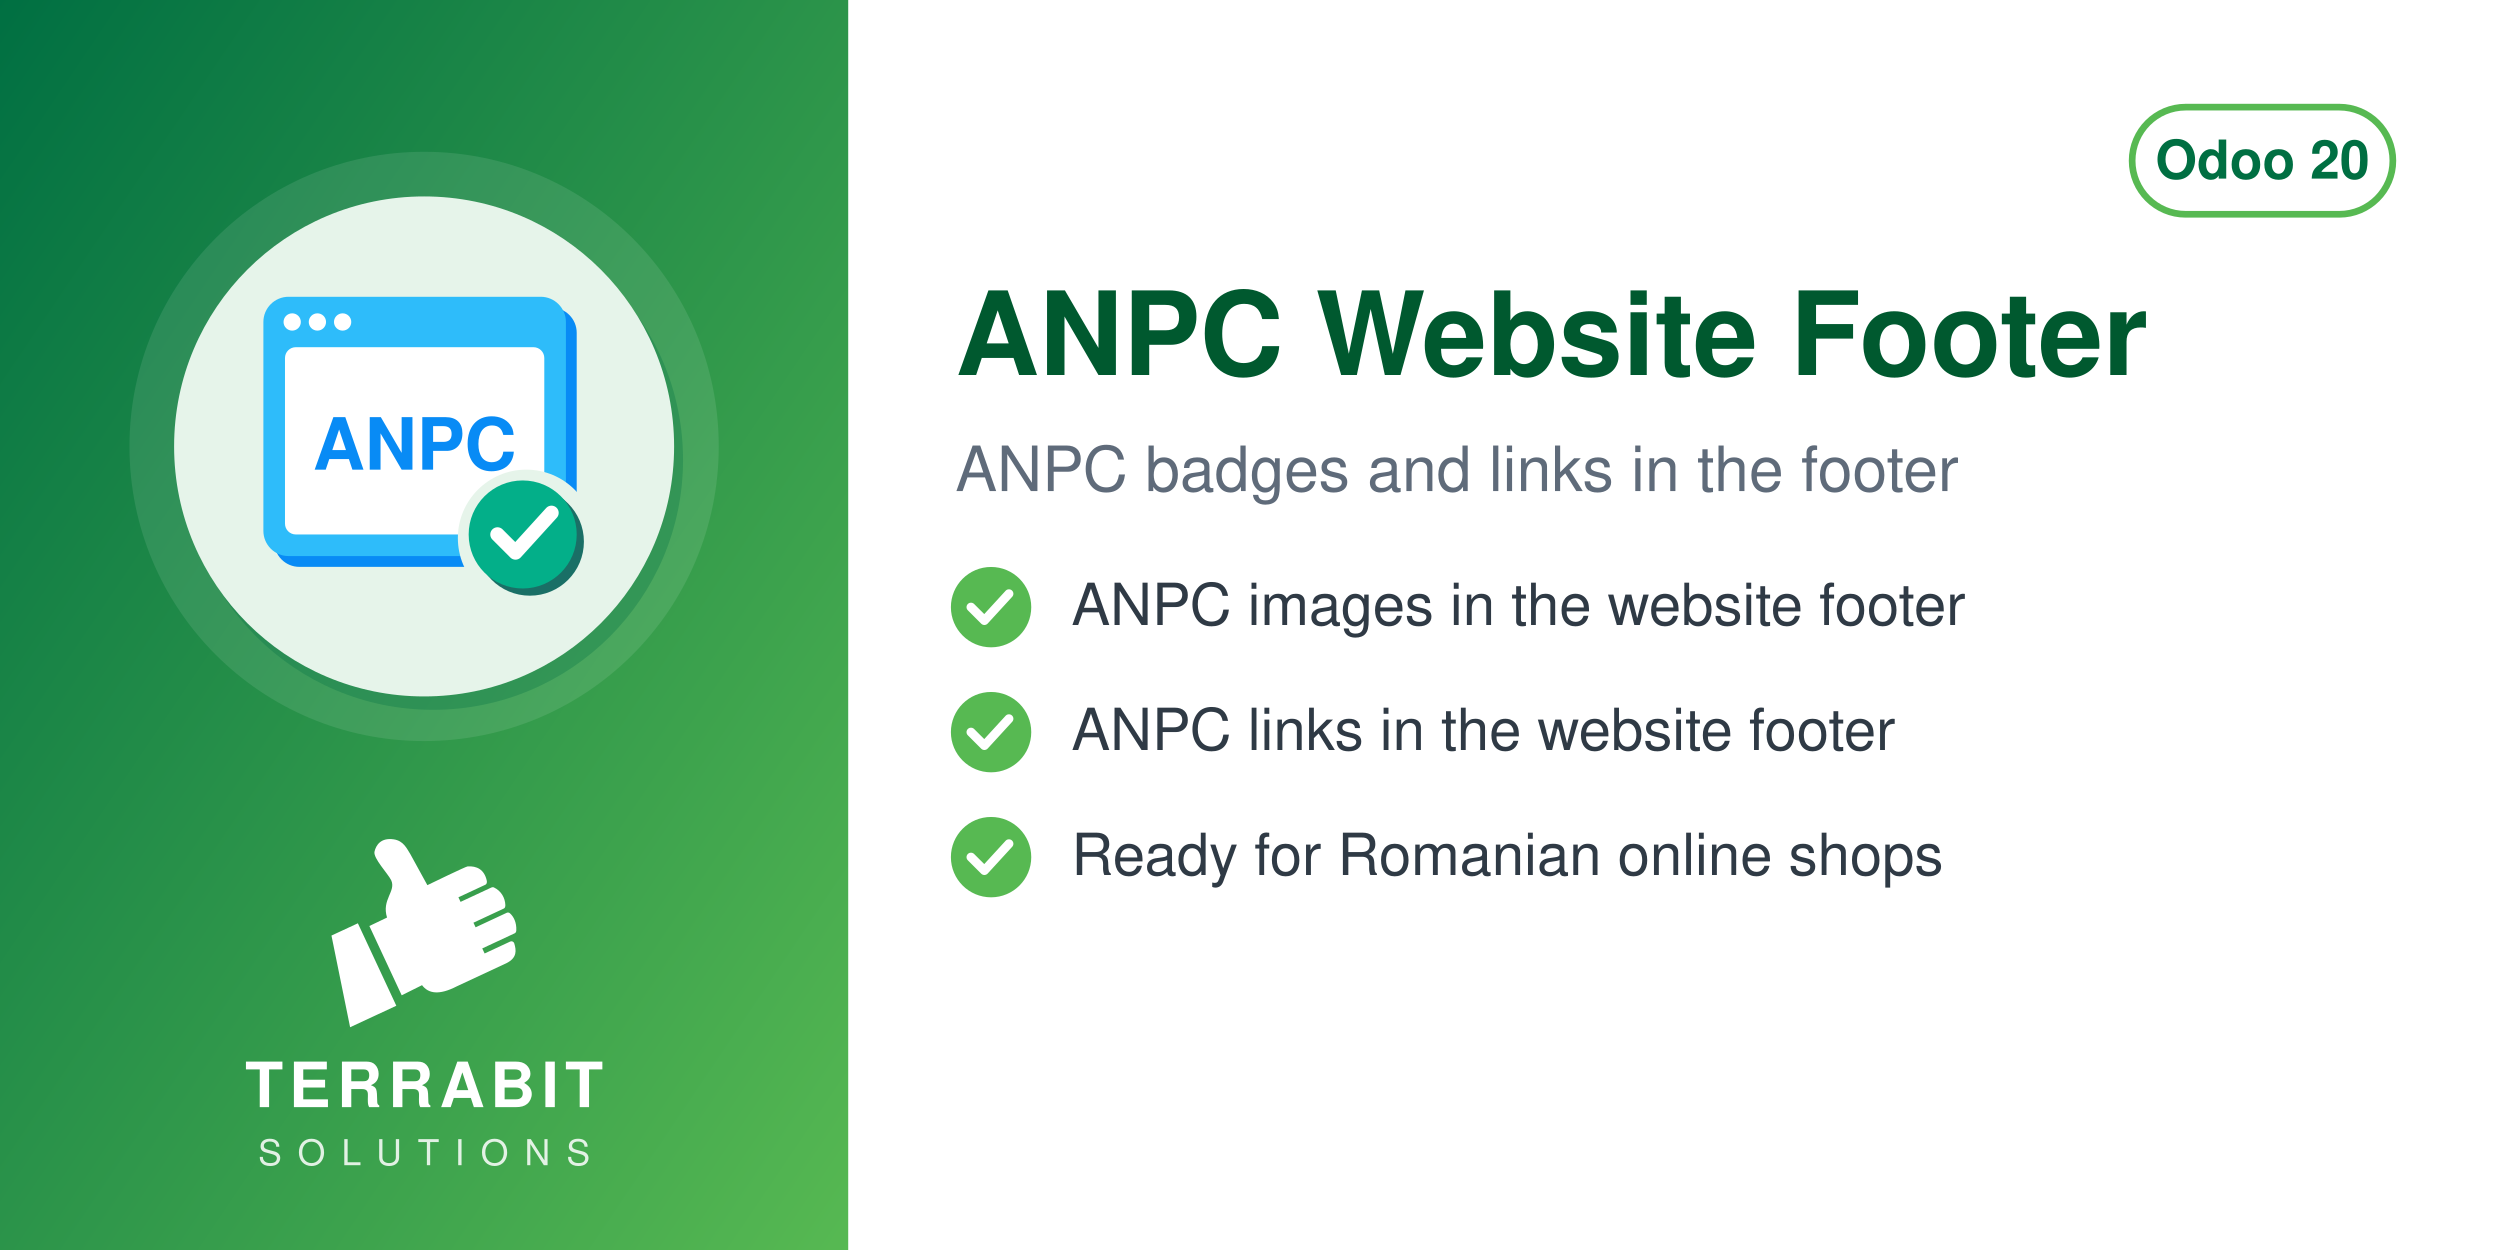
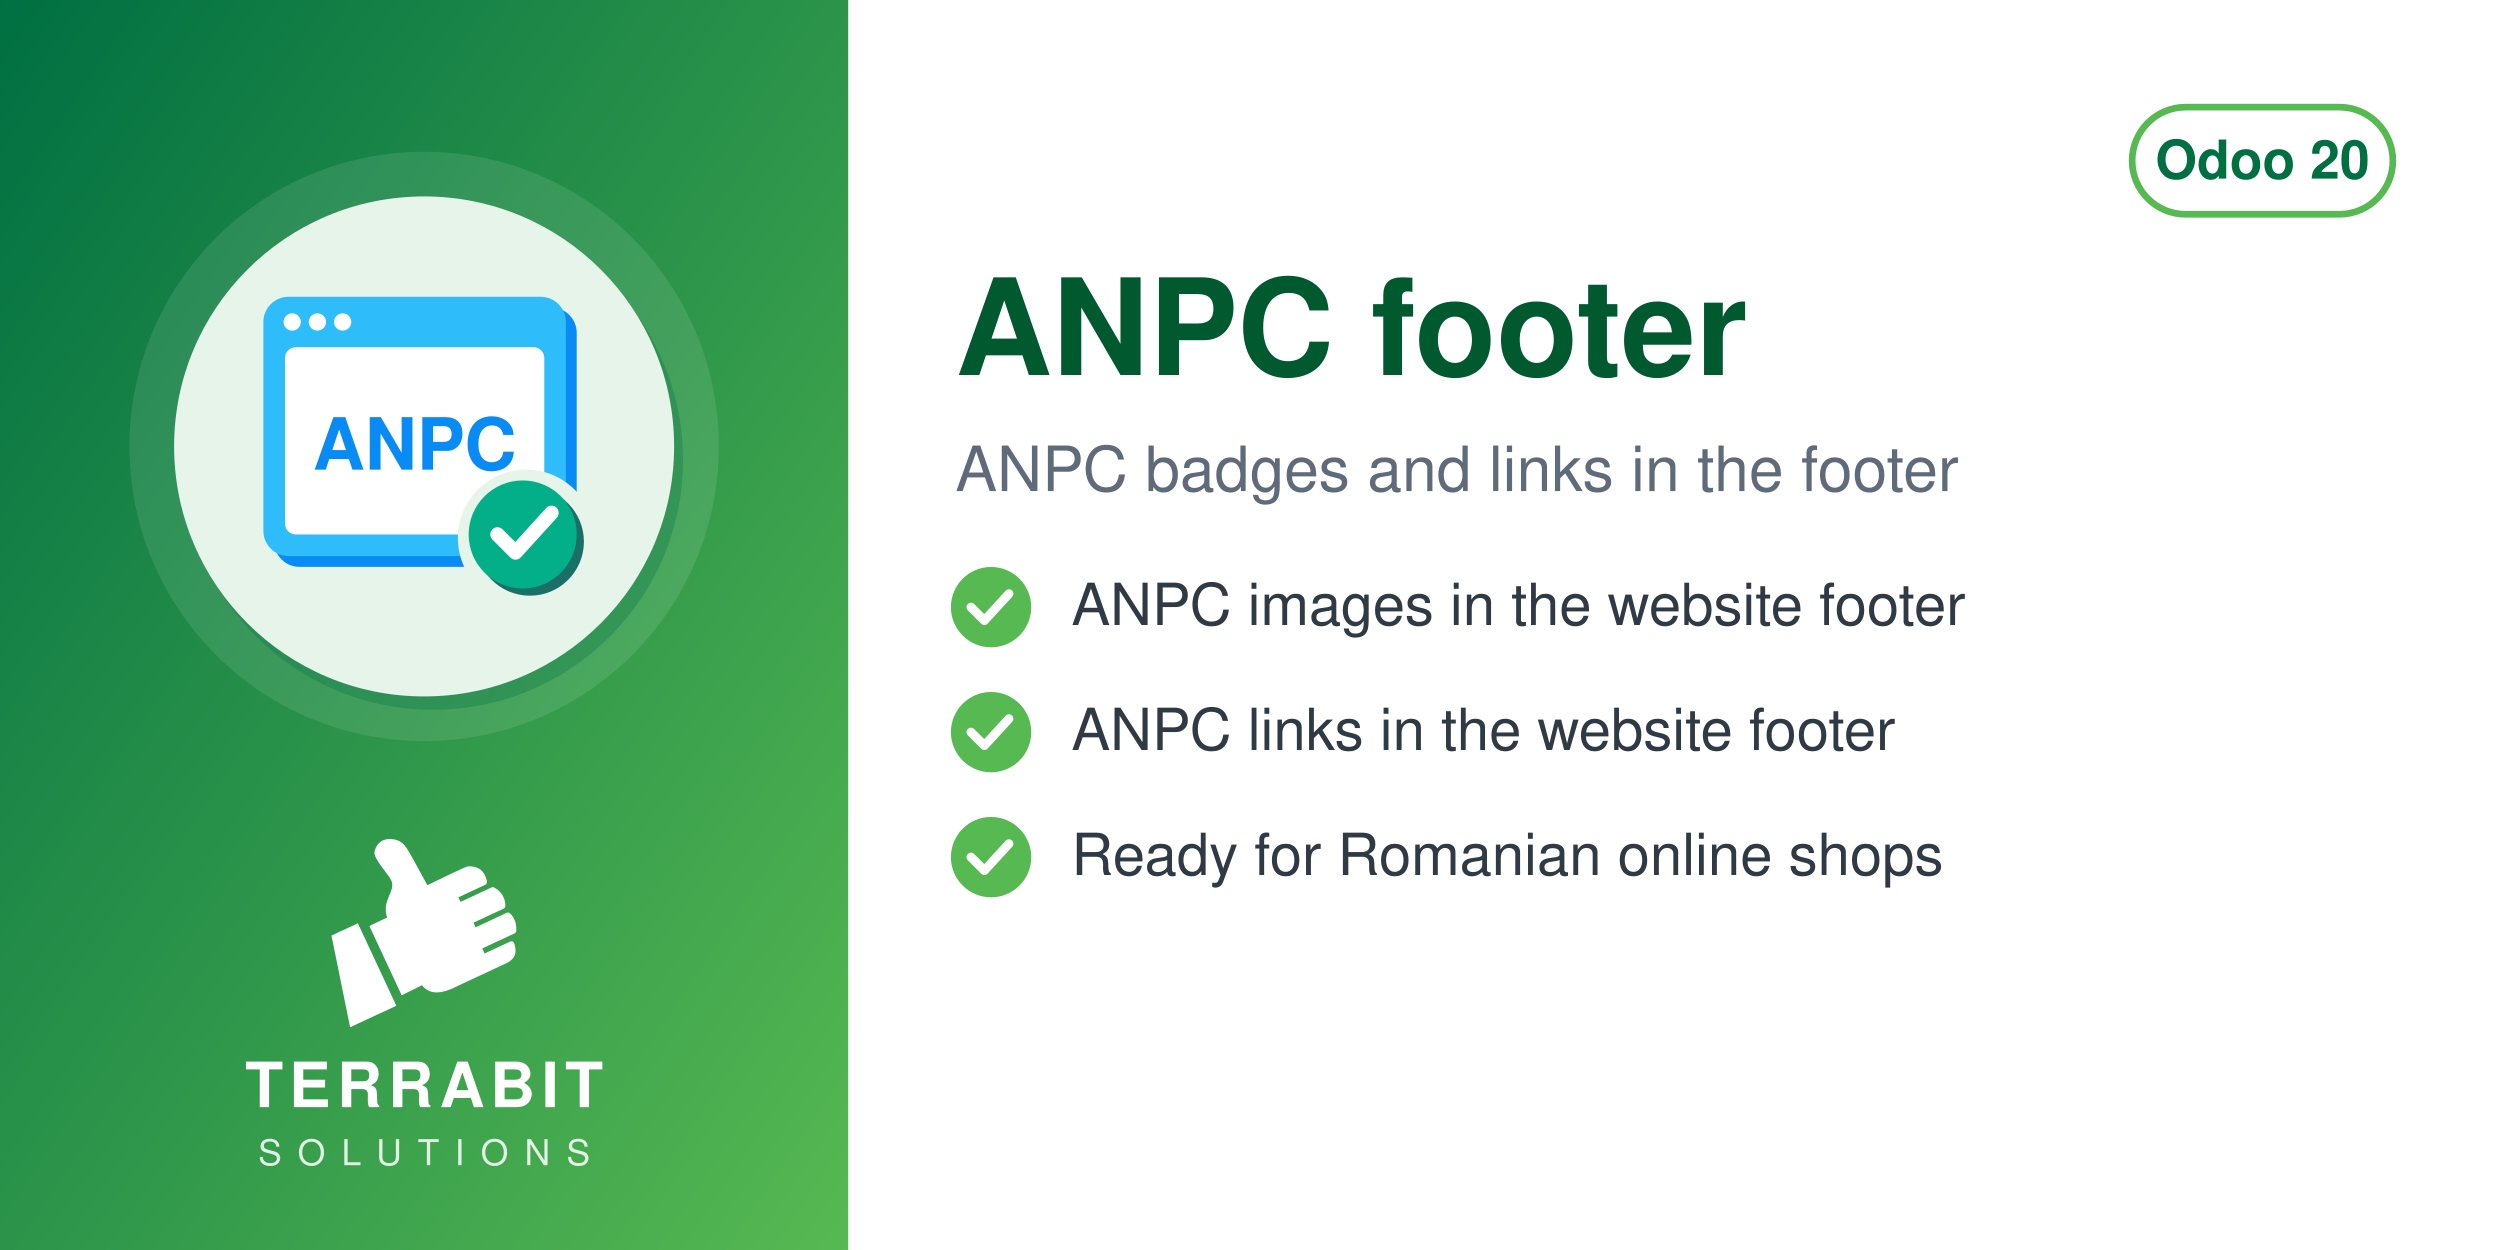
<svg xmlns="http://www.w3.org/2000/svg" width="560" height="280" viewBox="0 0 560 280">
  <defs>
    <linearGradient id="g" x1="0" y1="0" x2="1" y2="1">
      <stop offset="0" stop-color="#006F42" />
      <stop offset="1" stop-color="#57B952" />
    </linearGradient>
  </defs>
  <rect width="560" height="280" fill="#FFFFFF" />
  <rect width="190" height="280" fill="url(#g)" />
  <circle cx="95.0" cy="100" r="66" fill="white" opacity="0.10" />
  <circle cx="97.0" cy="103" r="56" fill="#006F42" opacity="0.30" />
  <circle cx="95.0" cy="100" r="56" fill="#E6F4EA" />
  <svg x="54.0" y="59.0" width="82" height="82" viewBox="0 0 100 100" preserveAspectRatio="xMidYMid meet">
    <g transform="translate(2.16,-0.72) scale(0.9838)">
      <defs>
        <mask id="mi-cut" maskUnits="userSpaceOnUse" x="-20" y="-20" width="140" height="140">
          <rect x="-20" y="-20" width="140" height="140" fill="#fff" />
          <circle cx="77" cy="77" r="19" fill="#000" />
        </mask>
      </defs>
      <g mask="url(#mi-cut)">
        <g transform="translate(3,3)" fill="#088BF5">
          <rect x="4" y="10" width="84" height="72" rx="7" />
        </g>
        <g fill="#2EBCFA">
          <rect x="4" y="10" width="84" height="72" rx="7" />
        </g>
        <rect x="10" y="24" width="72" height="52" rx="3" fill="#FFFFFF" />
        <g fill="#FFFFFF">
          <circle cx="12" cy="17" r="2.4" />
          <circle cx="19" cy="17" r="2.4" />
          <circle cx="26" cy="17" r="2.4" />
        </g>
        <text x="46" y="58" font-family="Helvetica, Arial, sans-serif" font-weight="bold" font-size="20" fill="#088BF5" text-anchor="middle">ANPC</text>
      </g>
      <circle cx="78" cy="78" r="15" fill="#1A6F66" />
      <circle cx="76" cy="76" r="15" fill="#03AF89" />
      <path d="M69,76 l5,5 l10,-11" fill="none" stroke="#FFFFFF" stroke-width="4" stroke-linecap="round" stroke-linejoin="round" />
    </g>
  </svg>
  <svg x="72.0" y="186" width="46" height="46" viewBox="4045 2535 3400 3400" preserveAspectRatio="xMidYMid meet">
    <path fill="#FFFFFF" d="M4648.32 4073.59l636.59 1365.17 -765.09 355.96 -308.63 -1517.87 437.13 -203.26zm725.61 1192.32l336.75 -167.88c105.65,140.85 282.69,170.72 576.82,18.8l819.92 -382.33c181.4,-90.13 164.26,-214.57 130.07,-328.43 -4.28,-14.25 -13.68,-24.81 -27.34,-30.7 -13.67,-5.89 -27.61,-5.11 -41.09,1.18l-422.32 196.93 -39.04 -83.72 538.07 -250.91c16.64,-7.76 24.7,-27.69 25.58,-46.04 6.48,-134.33 -44.36,-230.89 -105.84,-285.23 -15.2,-13.44 -35.71,-15.59 -54.12,-7l-513.92 239.64 -35.6 -76.34 506.31 -236.1c17.69,-8.25 22.52,-36.93 21.83,-56.45 -4.1,-117.31 -67.62,-232.74 -187.72,-290.66 -13.94,-6.72 -28.64,-6.36 -42.69,0.19l-511.21 238.38 -35.37 -75.86 448.98 -209.36c20.44,-9.53 25.81,-42.28 21.02,-64.32 -41.02,-189.07 -167.92,-247.8 -318.14,-237.87 -29.39,1.94 -589.86,273.16 -665.95,310.54l-281.84 -513.57c-59.06,-93.13 -112.7,-221.7 -276.47,-245.13 -211.24,-30.22 -291.56,94.38 -316.89,203.13 -25.32,108.75 223.84,365.99 276.05,473.69 85.52,184.27 -161.86,318.11 -68.41,617.99l-292.54 139.94 535.09 1147.51z" />
  </svg>
  <text x="95.0" y="248" text-anchor="middle" font-family="Helvetica,Arial,sans-serif" font-size="14" font-weight="800" letter-spacing="1.4" fill="white">TERRABIT</text>
  <text x="95.0" y="261" text-anchor="middle" font-family="Helvetica,Arial,sans-serif" font-size="8" font-weight="500" letter-spacing="3.6" fill="white" opacity="0.85">SOLUTIONS</text>
  <g>
    <rect x="477.6" y="24" width="58.4" height="24" rx="12" fill="none" stroke="#57B952" stroke-width="1.5" />
    <text x="506.8" y="40" text-anchor="middle" font-family="Helvetica,Arial,sans-serif" font-size="12" font-weight="700" fill="#006F42">Odoo 20</text>
  </g>
-   <text x="214" y="84" font-family="Helvetica,Arial,sans-serif" font-size="26" font-weight="700" fill="#00592F">ANPC Website Footer</text>
+   <text x="214" y="84" font-family="Helvetica,Arial,sans-serif" font-size="30" font-weight="700" fill="#00592F">ANPC footer</text>
  <text x="214" y="110" font-family="Helvetica,Arial,sans-serif" font-size="14" fill="#5F6B7A">ANPC badges and links in the footer</text>
  <circle cx="222" cy="136" r="9" fill="#57B952" />
  <path d="M217.5 136 l3 3 l5.5 -6" fill="none" stroke="white" stroke-width="2" stroke-linecap="round" stroke-linejoin="round" />
  <text x="240" y="140" font-family="Helvetica,Arial,sans-serif" font-size="13" fill="#2F3A45">ANPC images in the website footer</text>
  <circle cx="222" cy="164" r="9" fill="#57B952" />
  <path d="M217.5 164 l3 3 l5.5 -6" fill="none" stroke="white" stroke-width="2" stroke-linecap="round" stroke-linejoin="round" />
  <text x="240" y="168" font-family="Helvetica,Arial,sans-serif" font-size="13" fill="#2F3A45">ANPC links in the website footer</text>
  <circle cx="222" cy="192" r="9" fill="#57B952" />
  <path d="M217.5 192 l3 3 l5.5 -6" fill="none" stroke="white" stroke-width="2" stroke-linecap="round" stroke-linejoin="round" />
  <text x="240" y="196" font-family="Helvetica,Arial,sans-serif" font-size="13" fill="#2F3A45">Ready for Romanian online shops</text>
</svg>
